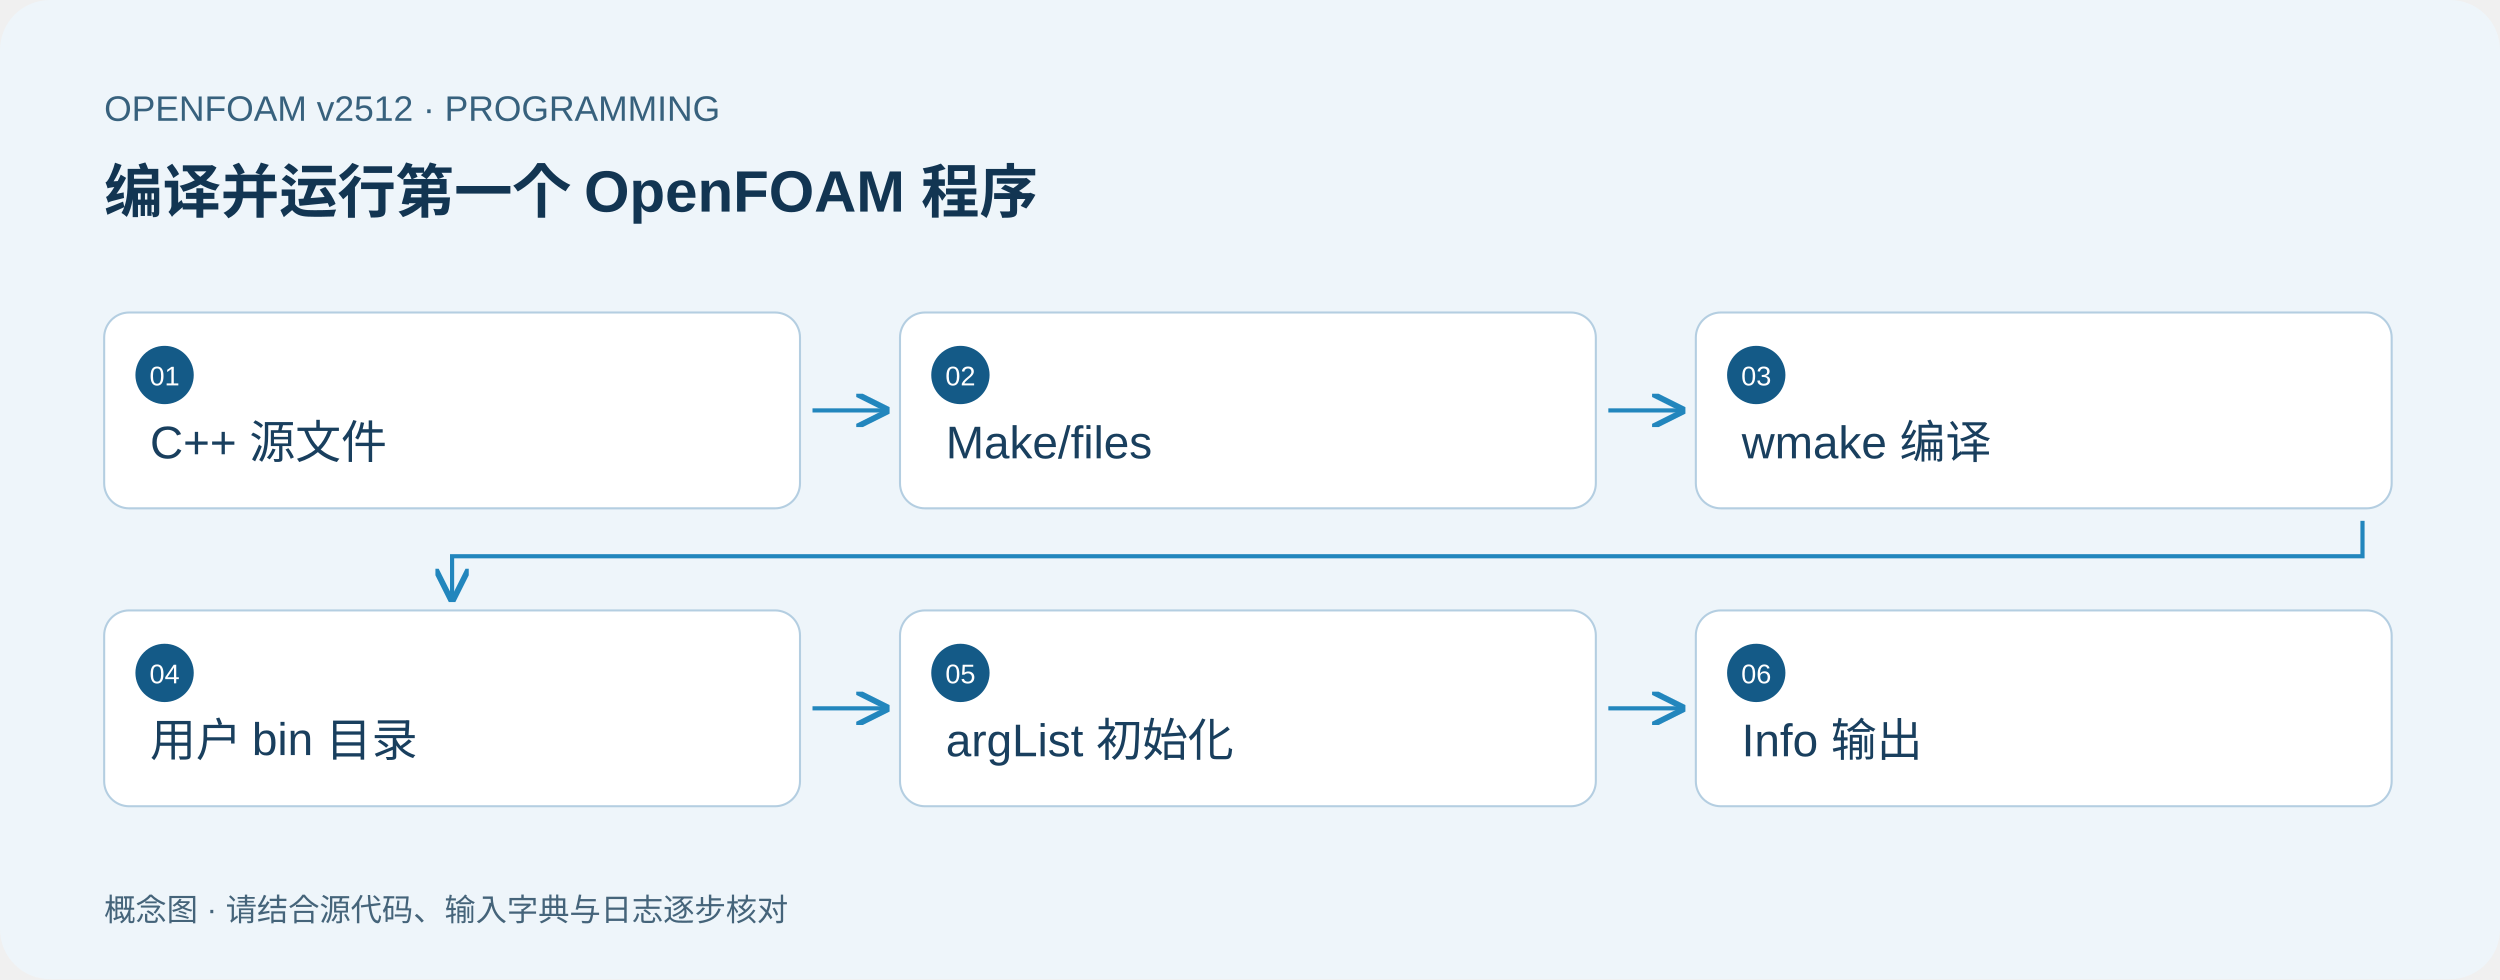
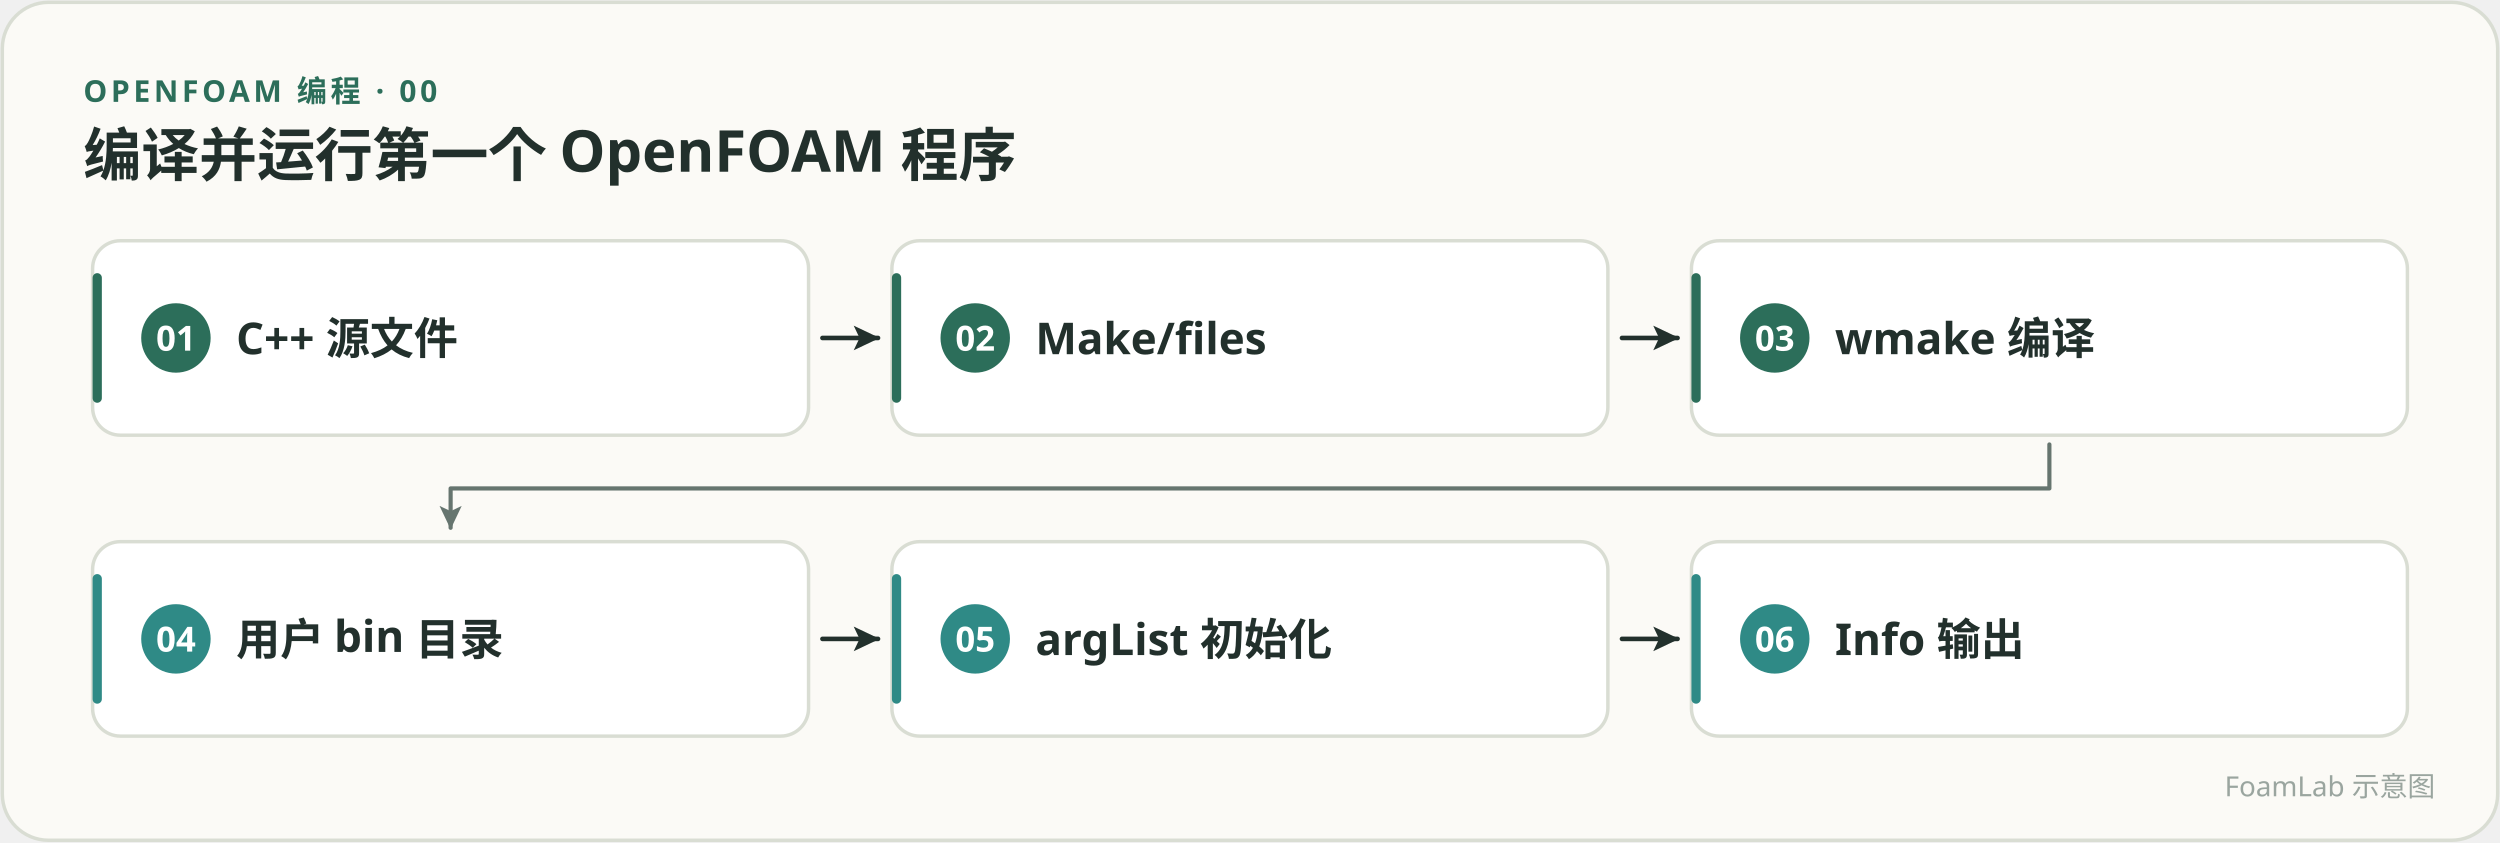
- <svg xmlns="http://www.w3.org/2000/svg" width="1200" height="470" viewBox="0 0 1200 470" role="img" aria-labelledby="title desc">
+ <svg xmlns="http://www.w3.org/2000/svg" width="1080" height="364" viewBox="0 0 1080 364" role="img" aria-label="编译并运行第一个 OpenFOAM 程序">
  <defs>
-     <marker id="a" markerWidth="8" markerHeight="8" refX="7" refY="4" orient="auto">
-       <path d="M0,0 L8,4 L0,8" fill="none" stroke="#2286bd" stroke-width="1.4" />
+     <marker id="a-ink" viewBox="0 0 10 10" refX="8.5" refY="5" markerWidth="7" markerHeight="7" orient="auto-start-reverse">
+       <path d="M1 1.2 9 5 1 8.8 2.8 5z" fill="#22302c" />
    </marker>
+     <marker id="a-green" viewBox="0 0 10 10" refX="8.5" refY="5" markerWidth="7" markerHeight="7" orient="auto-start-reverse">
+       <path d="M1 1.2 9 5 1 8.8 2.8 5z" fill="#2c6e5a" />
+     </marker>
+     <marker id="a-teal" viewBox="0 0 10 10" refX="8.5" refY="5" markerWidth="7" markerHeight="7" orient="auto-start-reverse">
+       <path d="M1 1.2 9 5 1 8.8 2.8 5z" fill="#2f8a86" />
+     </marker>
+     <marker id="a-muted" viewBox="0 0 10 10" refX="8.5" refY="5" markerWidth="7" markerHeight="7" orient="auto-start-reverse">
+       <path d="M1 1.2 9 5 1 8.8 2.8 5z" fill="#66756f" />
+     </marker>
+     <marker id="a-amber" viewBox="0 0 10 10" refX="8.5" refY="5" markerWidth="7" markerHeight="7" orient="auto-start-reverse">
+       <path d="M1 1.2 9 5 1 8.8 2.8 5z" fill="#c98a2b" />
+     </marker>
+     <marker id="a-red" viewBox="0 0 10 10" refX="8.5" refY="5" markerWidth="7" markerHeight="7" orient="auto-start-reverse">
+       <path d="M1 1.2 9 5 1 8.8 2.8 5z" fill="#c8553d" />
+     </marker>
+     <marker id="a-blue" viewBox="0 0 10 10" refX="8.5" refY="5" markerWidth="7" markerHeight="7" orient="auto-start-reverse">
+       <path d="M1 1.2 9 5 1 8.8 2.8 5z" fill="#3b78b5" />
+     </marker>
+     <pattern id="hatch" width="8" height="8" patternUnits="userSpaceOnUse" patternTransform="rotate(45)">
+       <path d="M0 0v8" stroke="#66756f" stroke-width="1.6" />
+     </pattern>
  </defs>
-   <rect width="1200" height="470" rx="24" fill="#eef5fa" />
-   <text x="50" y="58" font-family="Arial,sans-serif" font-size="17" fill="#37617d">OPENFOAM v2512 · PROGRAMMING</text>
-   <text x="50" y="102" font-family="Arial,Microsoft YaHei,sans-serif" font-size="28" font-weight="700" fill="#123552">编译并运行第一个 OpenFOAM 程序</text>
-   <rect x="50" y="150" width="334" height="94" rx="12" fill="white" stroke="#b4cee1" />
-   <circle cx="79" cy="180" r="14" fill="#145a87" />
-   <text x="79" y="185" text-anchor="middle" fill="white" font-size="13" font-family="Arial">01</text>
-   <text x="72" y="220" font-family="Arial,Microsoft YaHei,sans-serif" font-size="22" fill="#193f5e">C++ 源文件</text>
-   <path d="M390,197 H425" stroke="#2286bd" stroke-width="2" fill="none" marker-end="url(#a)" />
-   <rect x="432" y="150" width="334" height="94" rx="12" fill="white" stroke="#b4cee1" />
-   <circle cx="461" cy="180" r="14" fill="#145a87" />
-   <text x="461" y="185" text-anchor="middle" fill="white" font-size="13" font-family="Arial">02</text>
-   <text x="454" y="220" font-family="Arial,Microsoft YaHei,sans-serif" font-size="22" fill="#193f5e">Make/files</text>
-   <path d="M772,197 H807" stroke="#2286bd" stroke-width="2" fill="none" marker-end="url(#a)" />
-   <rect x="814" y="150" width="334" height="94" rx="12" fill="white" stroke="#b4cee1" />
-   <circle cx="843" cy="180" r="14" fill="#145a87" />
-   <text x="843" y="185" text-anchor="middle" fill="white" font-size="13" font-family="Arial">03</text>
-   <text x="836" y="220" font-family="Arial,Microsoft YaHei,sans-serif" font-size="22" fill="#193f5e">wmake 编译</text>
-   <rect x="50" y="293" width="334" height="94" rx="12" fill="white" stroke="#b4cee1" />
-   <circle cx="79" cy="323" r="14" fill="#145a87" />
-   <text x="79" y="328" text-anchor="middle" fill="white" font-size="13" font-family="Arial">04</text>
-   <text x="72" y="363" font-family="Arial,Microsoft YaHei,sans-serif" font-size="22" fill="#193f5e">用户 bin 目录</text>
-   <path d="M390,340 H425" stroke="#2286bd" stroke-width="2" fill="none" marker-end="url(#a)" />
-   <rect x="432" y="293" width="334" height="94" rx="12" fill="white" stroke="#b4cee1" />
-   <circle cx="461" cy="323" r="14" fill="#145a87" />
-   <text x="461" y="328" text-anchor="middle" fill="white" font-size="13" font-family="Arial">05</text>
-   <text x="454" y="363" font-family="Arial,Microsoft YaHei,sans-serif" font-size="22" fill="#193f5e">argList 初始化</text>
-   <path d="M772,340 H807" stroke="#2286bd" stroke-width="2" fill="none" marker-end="url(#a)" />
-   <rect x="814" y="293" width="334" height="94" rx="12" fill="white" stroke="#b4cee1" />
-   <circle cx="843" cy="323" r="14" fill="#145a87" />
-   <text x="843" y="328" text-anchor="middle" fill="white" font-size="13" font-family="Arial">06</text>
-   <text x="836" y="363" font-family="Arial,Microsoft YaHei,sans-serif" font-size="22" fill="#193f5e">Info 输出</text>
-   <path d="M1134,250 V267 H217 V287" fill="none" stroke="#2286bd" stroke-width="2" marker-end="url(#a)" />
-   <text x="50" y="442" font-family="Arial,Microsoft YaHei,sans-serif" font-size="15" fill="#45647a">概念图 · 请结合源代码、输入字典与日志逐步核对</text>
+   <style>text{font-family:'Noto Sans SC','PingFang SC','Microsoft YaHei','Source Han Sans SC',sans-serif;fill:#22302c}.t{font-size:19px}.tb{font-size:19px;font-weight:700}.s{font-size:16px;fill:#66756f}
+ .h{font-size:25px;font-weight:700}.k{font-size:13px;fill:#2c6e5a;font-weight:700;letter-spacing:.12em}.m{font-family:'Cascadia Code','JetBrains Mono',Consolas,'DejaVu Sans Mono',monospace;font-size:16px}.mb{font-family:'Cascadia Code','JetBrains Mono',Consolas,'DejaVu Sans Mono',monospace;font-size:17px;font-weight:700}
+ .tag{font-size:12px;fill:#9aa59f}.c{text-anchor:middle}.e{text-anchor:end}.w{fill:#fff}</style>
+   <rect x="1" y="1" width="1078" height="362" rx="20" fill="#fbfaf6" stroke="#d9ddd3" stroke-width="1.5" />
+   <text x="36.0" y="44.0" class="k">OPENFOAM 编程 · 00</text>
+   <text x="36.0" y="76.0" class="h">编译并运行第一个 OpenFOAM 程序</text>
+   <rect x="40.0" y="104.0" width="309.3" height="84.0" rx="12" fill="#ffffff" stroke="#d9ddd3" stroke-width="1.5" />
+   <rect x="40.0" y="118.0" width="4" height="56.0" rx="2" fill="#2c6e5a" />
+   <circle cx="76.0" cy="146.0" r="15" fill="#2c6e5a" stroke="none" stroke-width="0" />
+   <text x="76.0" y="151.5" class="tb w" text-anchor="middle" style="font-size:15px;fill:#fff">01</text>
+   <text x="102.0" y="153.0" class="tb">C++ 源文件</text>
+   <line x1="355.3" y1="146.0" x2="379.3" y2="146.0" stroke="#22302c" stroke-width="2" stroke-linecap="round" marker-end="url(#a-ink)" />
+   <rect x="385.3" y="104.0" width="309.3" height="84.0" rx="12" fill="#ffffff" stroke="#d9ddd3" stroke-width="1.5" />
+   <rect x="385.3" y="118.0" width="4" height="56.0" rx="2" fill="#2c6e5a" />
+   <circle cx="421.3" cy="146.0" r="15" fill="#2c6e5a" stroke="none" stroke-width="0" />
+   <text x="421.3" y="151.5" class="tb w" text-anchor="middle" style="font-size:15px;fill:#fff">02</text>
+   <text x="447.3" y="153.0" class="tb">Make/files</text>
+   <line x1="700.7" y1="146.0" x2="724.7" y2="146.0" stroke="#22302c" stroke-width="2" stroke-linecap="round" marker-end="url(#a-ink)" />
+   <rect x="730.7" y="104.0" width="309.3" height="84.0" rx="12" fill="#ffffff" stroke="#d9ddd3" stroke-width="1.5" />
+   <rect x="730.7" y="118.0" width="4" height="56.0" rx="2" fill="#2c6e5a" />
+   <circle cx="766.7" cy="146.0" r="15" fill="#2c6e5a" stroke="none" stroke-width="0" />
+   <text x="766.7" y="151.5" class="tb w" text-anchor="middle" style="font-size:15px;fill:#fff">03</text>
+   <text x="792.7" y="153.0" class="tb">wmake 编译</text>
+   <path d="M885.333 192 V211 H194.667 V228" fill="none" stroke="#66756f" stroke-width="1.8" stroke-linecap="round" stroke-linejoin="round" marker-end="url(#a-muted)" />
+   <rect x="40.0" y="234.0" width="309.3" height="84.0" rx="12" fill="#ffffff" stroke="#d9ddd3" stroke-width="1.5" />
+   <rect x="40.0" y="248.0" width="4" height="56.0" rx="2" fill="#2f8a86" />
+   <circle cx="76.0" cy="276.0" r="15" fill="#2f8a86" stroke="none" stroke-width="0" />
+   <text x="76.0" y="281.5" class="tb w" text-anchor="middle" style="font-size:15px;fill:#fff">04</text>
+   <text x="102.0" y="283.0" class="tb">用户 bin 目录</text>
+   <line x1="355.3" y1="276.0" x2="379.3" y2="276.0" stroke="#22302c" stroke-width="2" stroke-linecap="round" marker-end="url(#a-ink)" />
+   <rect x="385.3" y="234.0" width="309.3" height="84.0" rx="12" fill="#ffffff" stroke="#d9ddd3" stroke-width="1.5" />
+   <rect x="385.3" y="248.0" width="4" height="56.0" rx="2" fill="#2f8a86" />
+   <circle cx="421.3" cy="276.0" r="15" fill="#2f8a86" stroke="none" stroke-width="0" />
+   <text x="421.3" y="281.5" class="tb w" text-anchor="middle" style="font-size:15px;fill:#fff">05</text>
+   <text x="447.3" y="283.0" class="tb">argList 初始化</text>
+   <line x1="700.7" y1="276.0" x2="724.7" y2="276.0" stroke="#22302c" stroke-width="2" stroke-linecap="round" marker-end="url(#a-ink)" />
+   <rect x="730.7" y="234.0" width="309.3" height="84.0" rx="12" fill="#ffffff" stroke="#d9ddd3" stroke-width="1.5" />
+   <rect x="730.7" y="248.0" width="4" height="56.0" rx="2" fill="#2f8a86" />
+   <circle cx="766.7" cy="276.0" r="15" fill="#2f8a86" stroke="none" stroke-width="0" />
+   <text x="766.7" y="281.5" class="tb w" text-anchor="middle" style="font-size:15px;fill:#fff">06</text>
+   <text x="792.7" y="283.0" class="tb">Info 输出</text>
+   <text x="1052.0" y="344.0" class="tag" text-anchor="end">FoamLab 示意图</text>
</svg>
